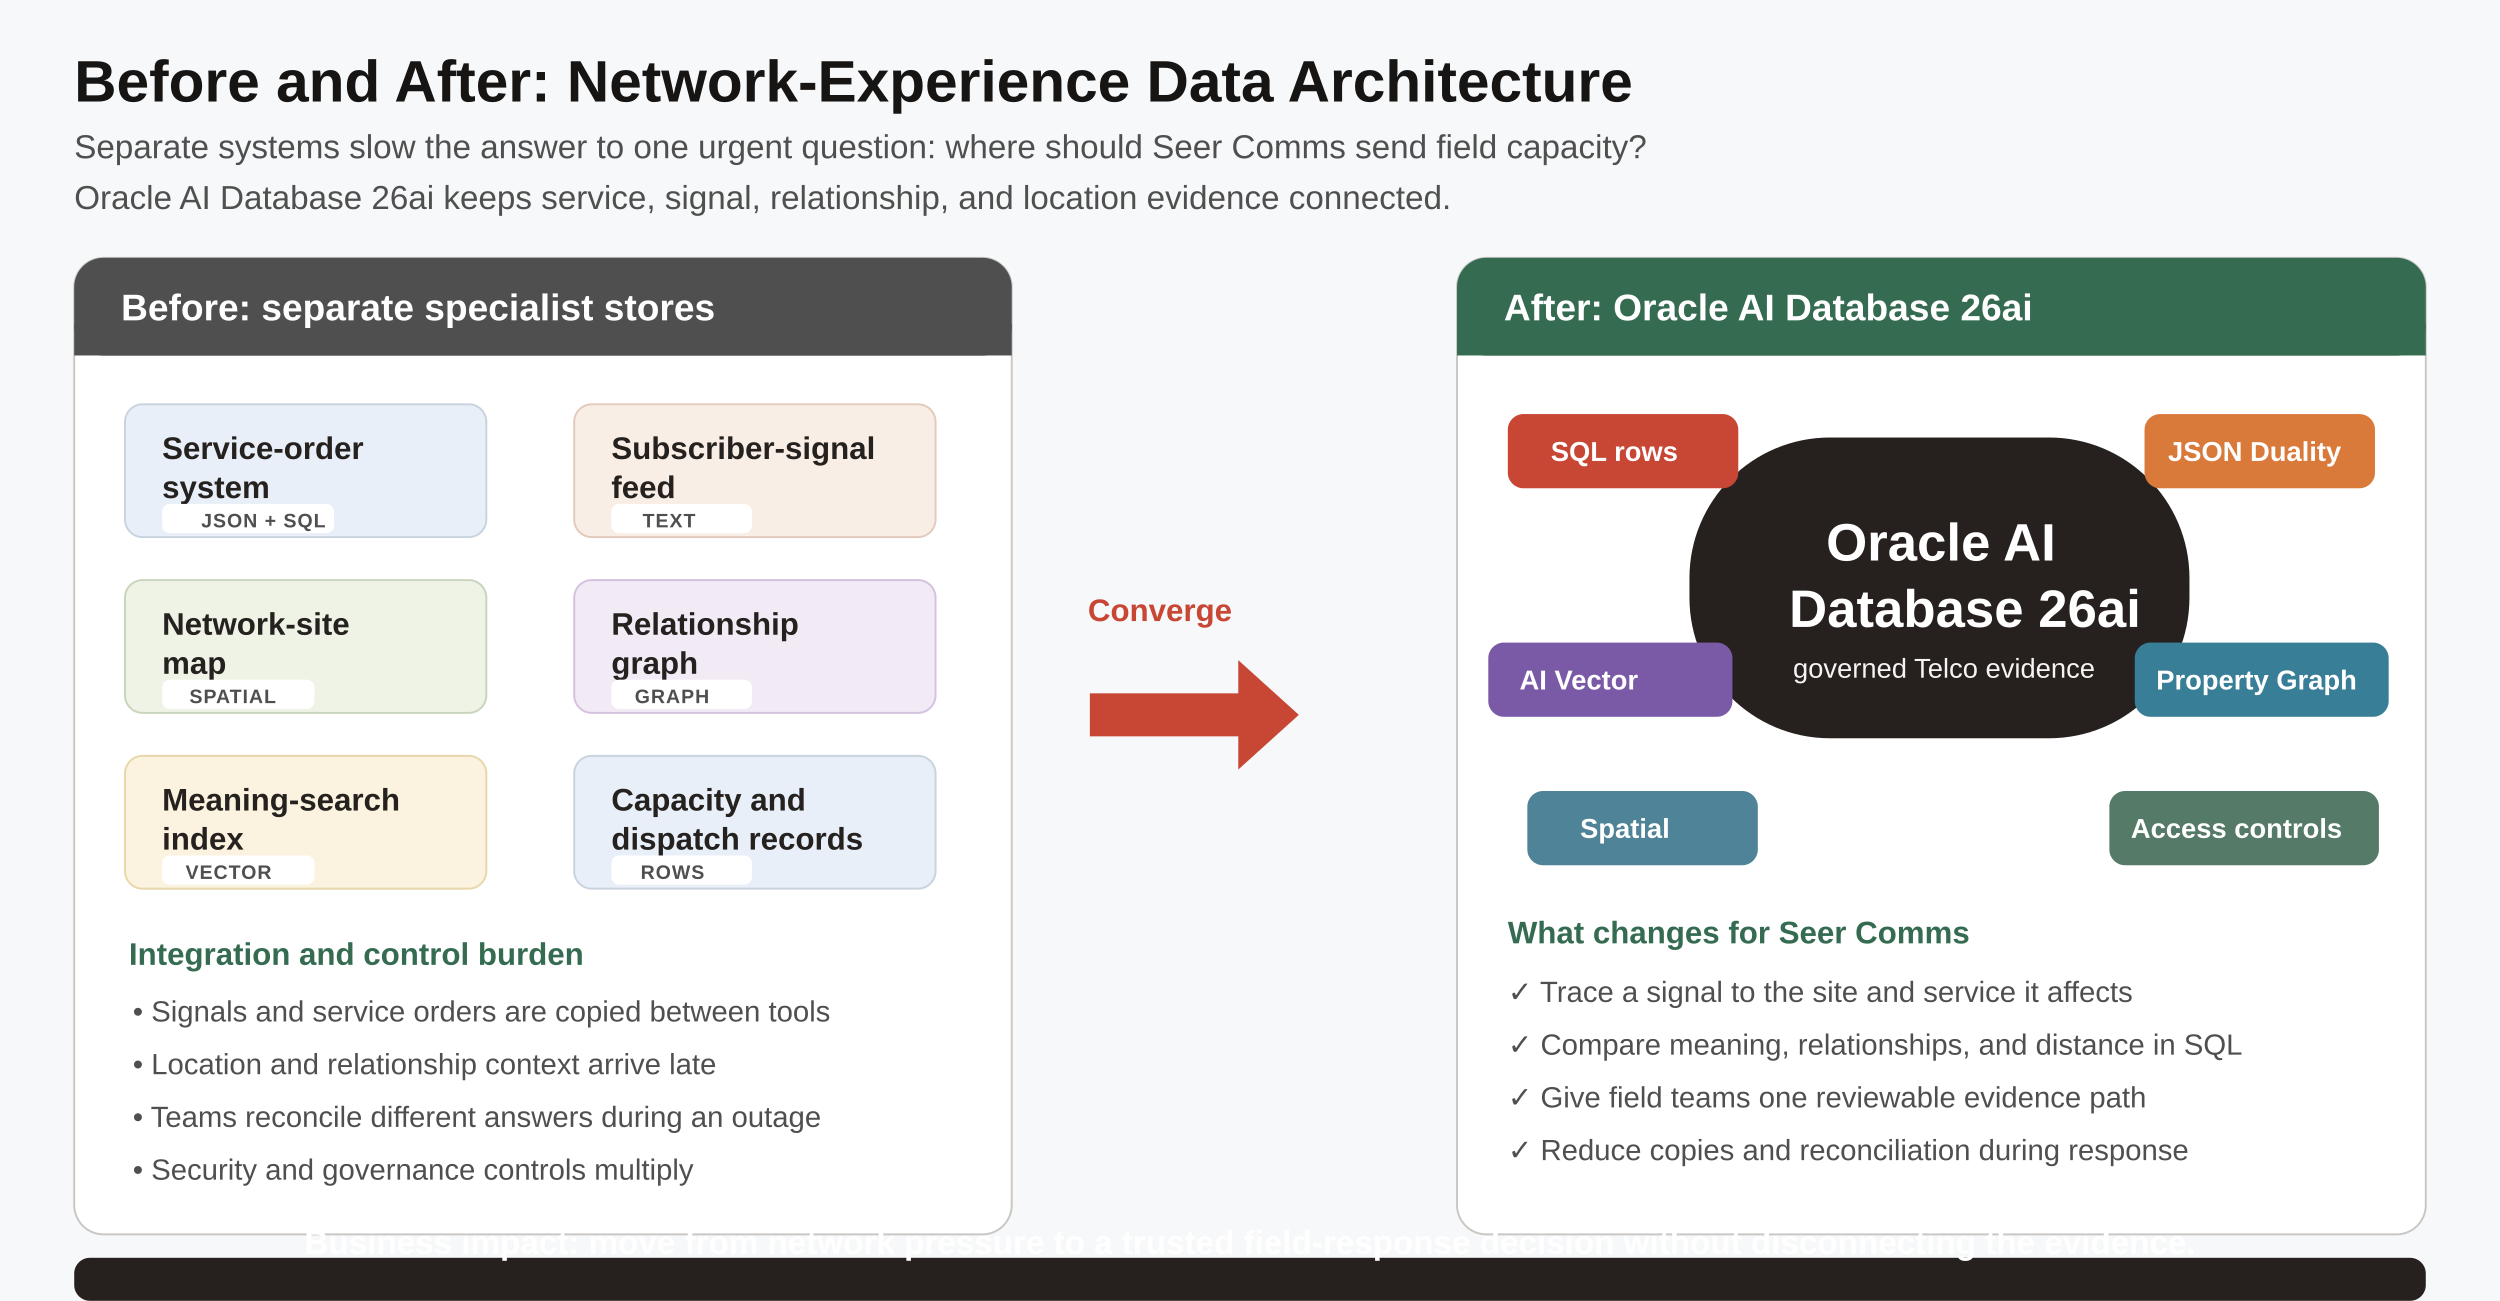
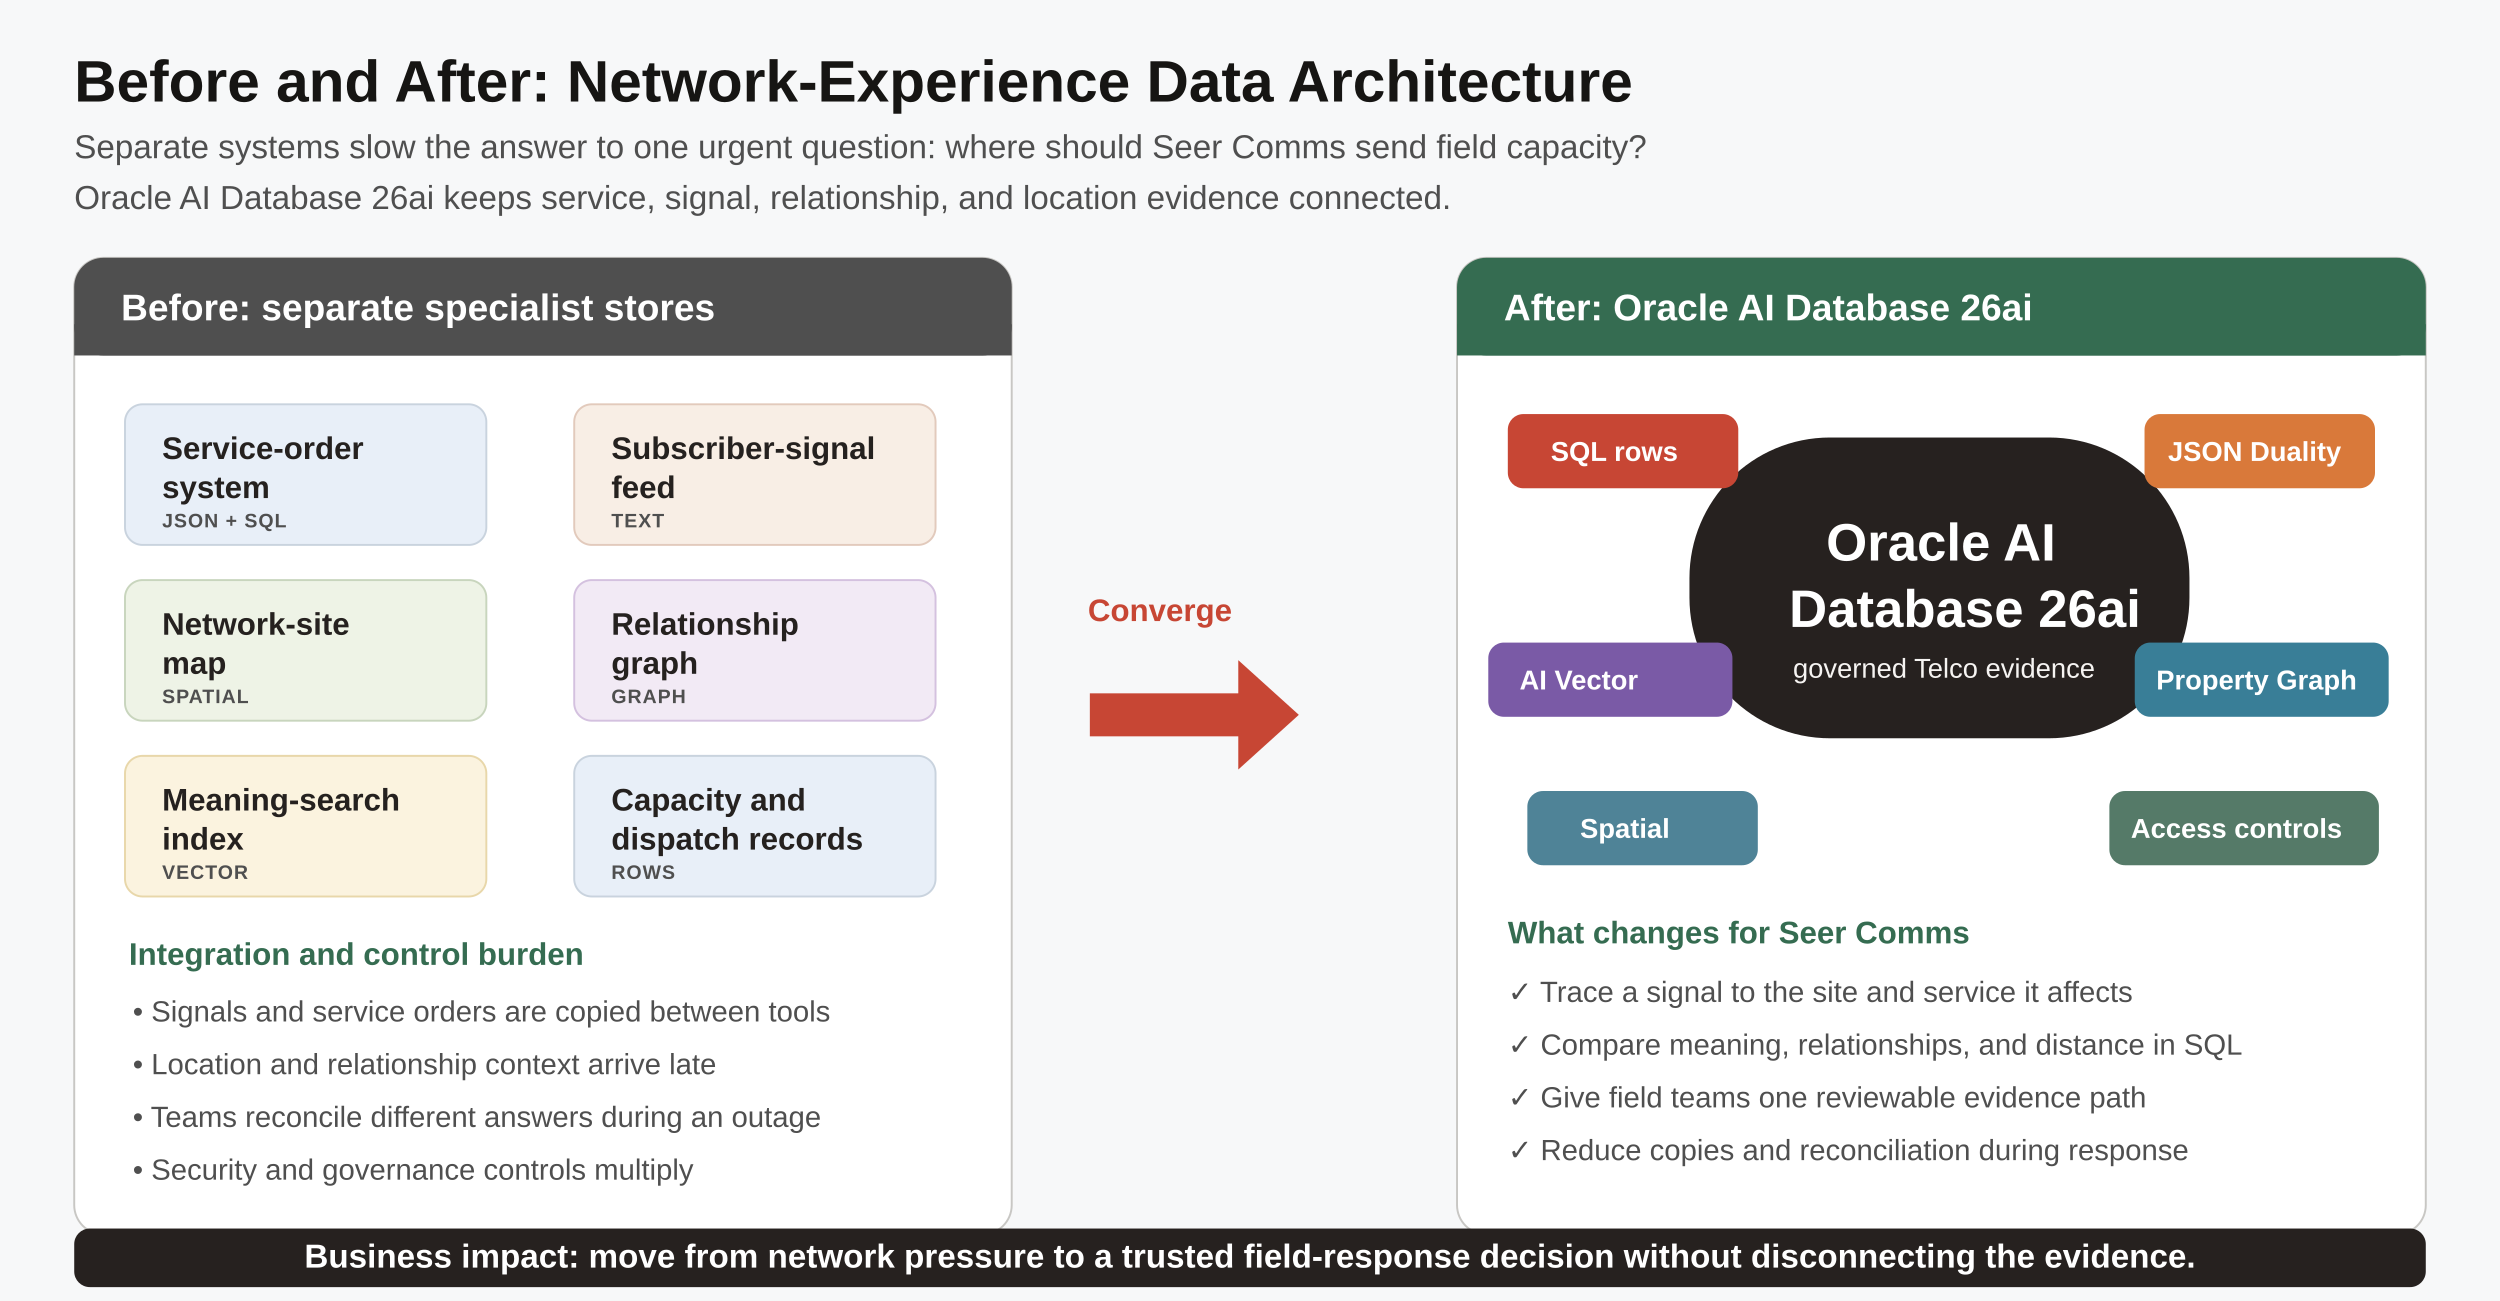
<svg xmlns="http://www.w3.org/2000/svg" width="1280" height="666" viewBox="0 0 1280 666" role="img" aria-labelledby="title desc">
  <style>
    .title{font:700 30px Arial,sans-serif;fill:#161513}.sub{font:17px Arial,sans-serif;fill:#4f4f4f}.bar{font:700 19px Arial,sans-serif;fill:#fff}.box{font:600 16px Arial,sans-serif;fill:#25211f}.chip{font:700 10px Arial,sans-serif;fill:#4f4f4f;letter-spacing:.5px}.head{font:700 16px Arial,sans-serif;fill:#356c51}.small{font:15px Arial,sans-serif;fill:#4f4f4f}.pill{font:700 14px Arial,sans-serif;fill:#fff}.db{font:700 27px Arial,sans-serif;fill:#fff}.footer{font:600 17px Arial,sans-serif;fill:#fff}
  </style>
  <rect width="1280" height="666" fill="#f7f8f9" />
  <text x="38" y="52" class="title">Before and After: Network-Experience Data Architecture</text>
  <text x="38" y="81" class="sub">Separate systems slow the answer to one urgent question: where should Seer Comms send field capacity?</text>
  <text x="38" y="107" class="sub">Oracle AI Database 26ai keeps service, signal, relationship, and location evidence connected.</text>
  <rect x="38" y="132" width="480" height="500" rx="15" fill="#fff" stroke="#c8c7c4" />
  <rect x="38" y="132" width="480" height="50" rx="15" fill="#4f4f4f" />
  <rect x="38" y="166" width="480" height="16" fill="#4f4f4f" />
  <text x="62" y="164" class="bar">Before: separate specialist stores</text>
  <g>
-     <rect x="64" y="207" width="185" height="68" rx="9" fill="#e8eff8" stroke="#c9d3de" />
+     <rect x="64" y="207" width="185" height="72" rx="9" fill="#e8eff8" stroke="#c9d3de" />
    <text x="83" y="235" class="box">Service-order</text>
    <text x="83" y="255" class="box">system</text>
-     <rect x="83" y="258" width="88" height="15" rx="4" fill="#fff" />
-     <text x="103" y="270" class="chip">JSON + SQL</text>
-     <rect x="294" y="207" width="185" height="68" rx="9" fill="#f8eee5" stroke="#e2cabc" />
+     <text x="83" y="270" class="chip">JSON + SQL</text>
+     <rect x="294" y="207" width="185" height="72" rx="9" fill="#f8eee5" stroke="#e2cabc" />
    <text x="313" y="235" class="box">Subscriber-signal</text>
    <text x="313" y="255" class="box">feed</text>
-     <rect x="313" y="258" width="72" height="15" rx="4" fill="#fff" />
-     <text x="329" y="270" class="chip">TEXT</text>
-     <rect x="64" y="297" width="185" height="68" rx="9" fill="#eef3e6" stroke="#c8d5bd" />
+     <text x="313" y="270" class="chip">TEXT</text>
+     <rect x="64" y="297" width="185" height="72" rx="9" fill="#eef3e6" stroke="#c8d5bd" />
    <text x="83" y="325" class="box">Network-site</text>
    <text x="83" y="345" class="box">map</text>
-     <rect x="83" y="348" width="78" height="15" rx="4" fill="#fff" />
-     <text x="97" y="360" class="chip">SPATIAL</text>
-     <rect x="294" y="297" width="185" height="68" rx="9" fill="#f2eaf5" stroke="#d4c1df" />
+     <text x="83" y="360" class="chip">SPATIAL</text>
+     <rect x="294" y="297" width="185" height="72" rx="9" fill="#f2eaf5" stroke="#d4c1df" />
    <text x="313" y="325" class="box">Relationship</text>
    <text x="313" y="345" class="box">graph</text>
-     <rect x="313" y="348" width="72" height="15" rx="4" fill="#fff" />
-     <text x="325" y="360" class="chip">GRAPH</text>
-     <rect x="64" y="387" width="185" height="68" rx="9" fill="#fbf3df" stroke="#e8d7aa" />
+     <text x="313" y="360" class="chip">GRAPH</text>
+     <rect x="64" y="387" width="185" height="72" rx="9" fill="#fbf3df" stroke="#e8d7aa" />
    <text x="83" y="415" class="box">Meaning-search</text>
    <text x="83" y="435" class="box">index</text>
-     <rect x="83" y="438" width="78" height="15" rx="4" fill="#fff" />
-     <text x="95" y="450" class="chip">VECTOR</text>
-     <rect x="294" y="387" width="185" height="68" rx="9" fill="#e8eff8" stroke="#c9d3de" />
+     <text x="83" y="450" class="chip">VECTOR</text>
+     <rect x="294" y="387" width="185" height="72" rx="9" fill="#e8eff8" stroke="#c9d3de" />
    <text x="313" y="415" class="box">Capacity and</text>
    <text x="313" y="435" class="box">dispatch records</text>
-     <rect x="313" y="438" width="72" height="15" rx="4" fill="#fff" />
-     <text x="328" y="450" class="chip">ROWS</text>
+     <text x="313" y="450" class="chip">ROWS</text>
  </g>
  <text x="66" y="494" class="head" fill="#a22e20">Integration and control burden</text>
  <g class="small">
    <text x="68" y="523">• Signals and service orders are copied between tools</text>
    <text x="68" y="550">• Location and relationship context arrive late</text>
    <text x="68" y="577">• Teams reconcile different answers during an outage</text>
    <text x="68" y="604">• Security and governance controls multiply</text>
  </g>
  <path d="M558 355h76v-17l31 28-31 28v-17h-76z" fill="#c74634" />
  <text x="557" y="318" font-family="Arial,sans-serif" font-size="16" font-weight="700" fill="#c74634">Converge</text>
  <rect x="746" y="132" width="496" height="500" rx="15" fill="#fff" stroke="#c8c7c4" />
  <rect x="746" y="132" width="496" height="50" rx="15" fill="#356c51" />
  <rect x="746" y="166" width="496" height="16" fill="#356c51" />
  <text x="770" y="164" class="bar">After: Oracle AI Database 26ai</text>
  <rect x="865" y="224" width="256" height="154" rx="72" fill="#26211f" />
  <text x="935" y="287" class="db">Oracle AI</text>
  <text x="916" y="321" class="db">Database 26ai</text>
  <text x="918" y="347" font-family="Arial,sans-serif" font-size="14" fill="#f6f4f2">governed Telco evidence</text>
  <rect x="772" y="212" width="118" height="38" rx="8" fill="#c74634" />
  <text x="794" y="236" class="pill">SQL rows</text>
  <rect x="1098" y="212" width="118" height="38" rx="8" fill="#d9793a" />
  <text x="1110" y="236" class="pill">JSON Duality</text>
  <rect x="762" y="329" width="125" height="38" rx="8" fill="#7a5aa6" />
  <text x="778" y="353" class="pill">AI Vector</text>
  <rect x="1093" y="329" width="130" height="38" rx="8" fill="#397e97" />
  <text x="1104" y="353" class="pill">Property Graph</text>
  <rect x="782" y="405" width="118" height="38" rx="8" fill="#4f8397" />
  <text x="809" y="429" class="pill">Spatial</text>
  <rect x="1080" y="405" width="138" height="38" rx="8" fill="#557a68" />
  <text x="1091" y="429" class="pill">Access controls</text>
  <text x="772" y="483" class="head">What changes for Seer Comms</text>
  <g class="small">
    <text x="772" y="513">✓ Trace a signal to the site and service it affects</text>
    <text x="772" y="540">✓ Compare meaning, relationships, and distance in SQL</text>
    <text x="772" y="567">✓ Give field teams one reviewable evidence path</text>
    <text x="772" y="594">✓ Reduce copies and reconciliation during response</text>
  </g>
-   <rect x="38" y="644" width="1204" height="22" rx="8" fill="#26211f" />
-   <text x="640" y="642" class="footer" text-anchor="middle">Business impact: move from network pressure to a trusted field-response decision without disconnecting the evidence.</text>
+   <rect x="38" y="629" width="1204" height="30" rx="8" fill="#26211f" />
+   <text x="640" y="649" class="footer" text-anchor="middle">Business impact: move from network pressure to a trusted field-response decision without disconnecting the evidence.</text>
</svg>
